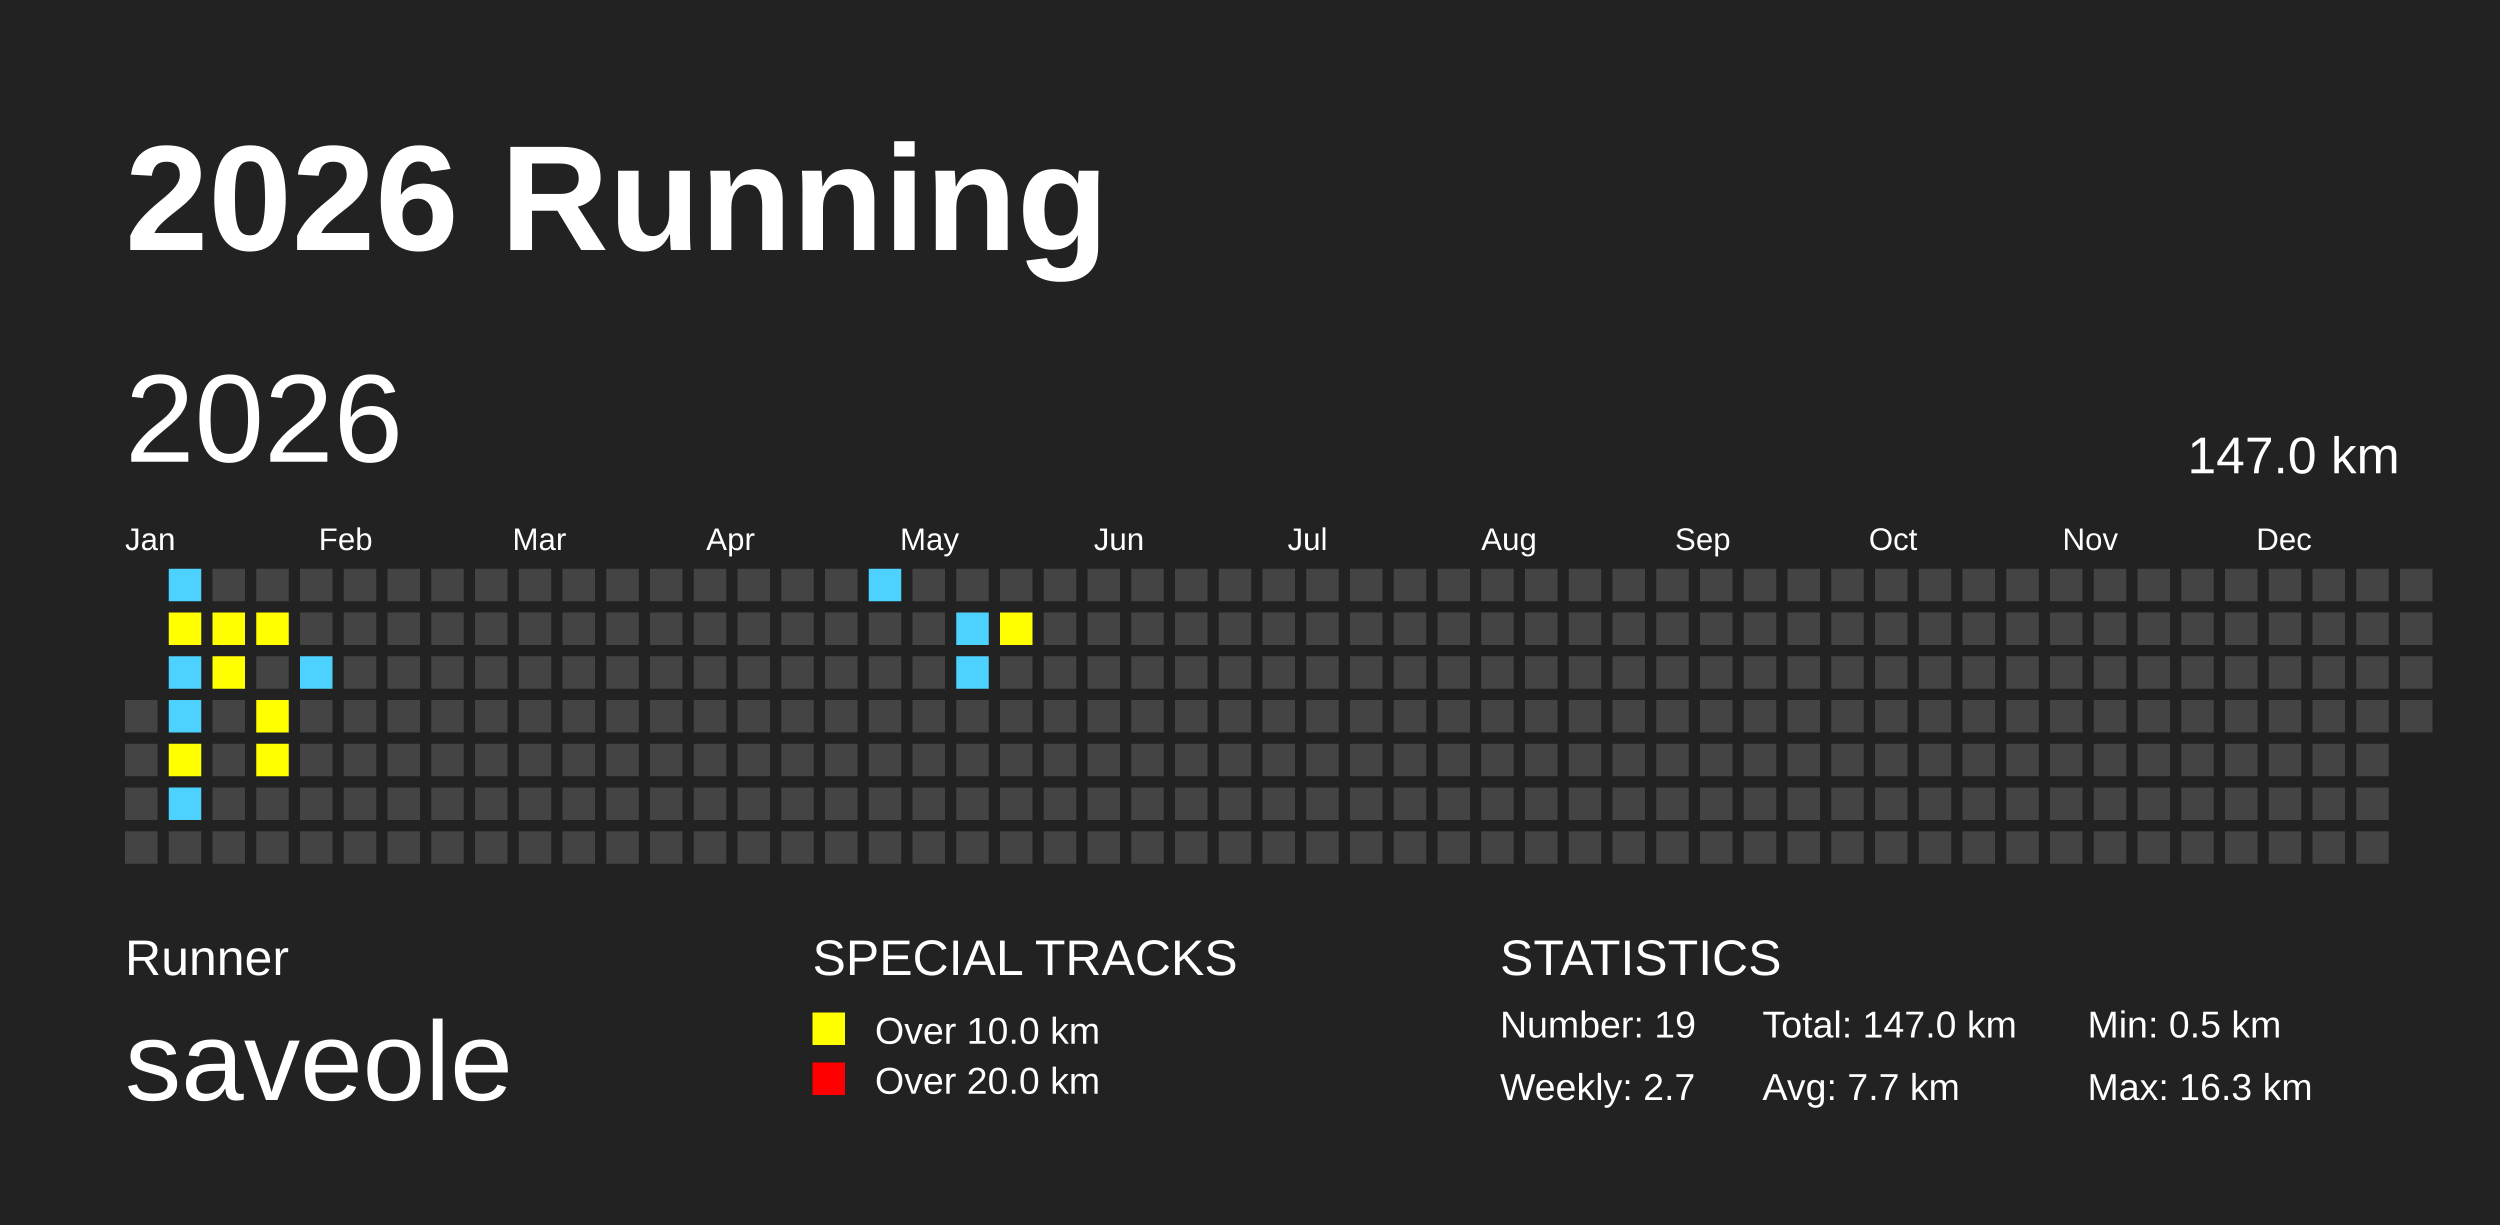
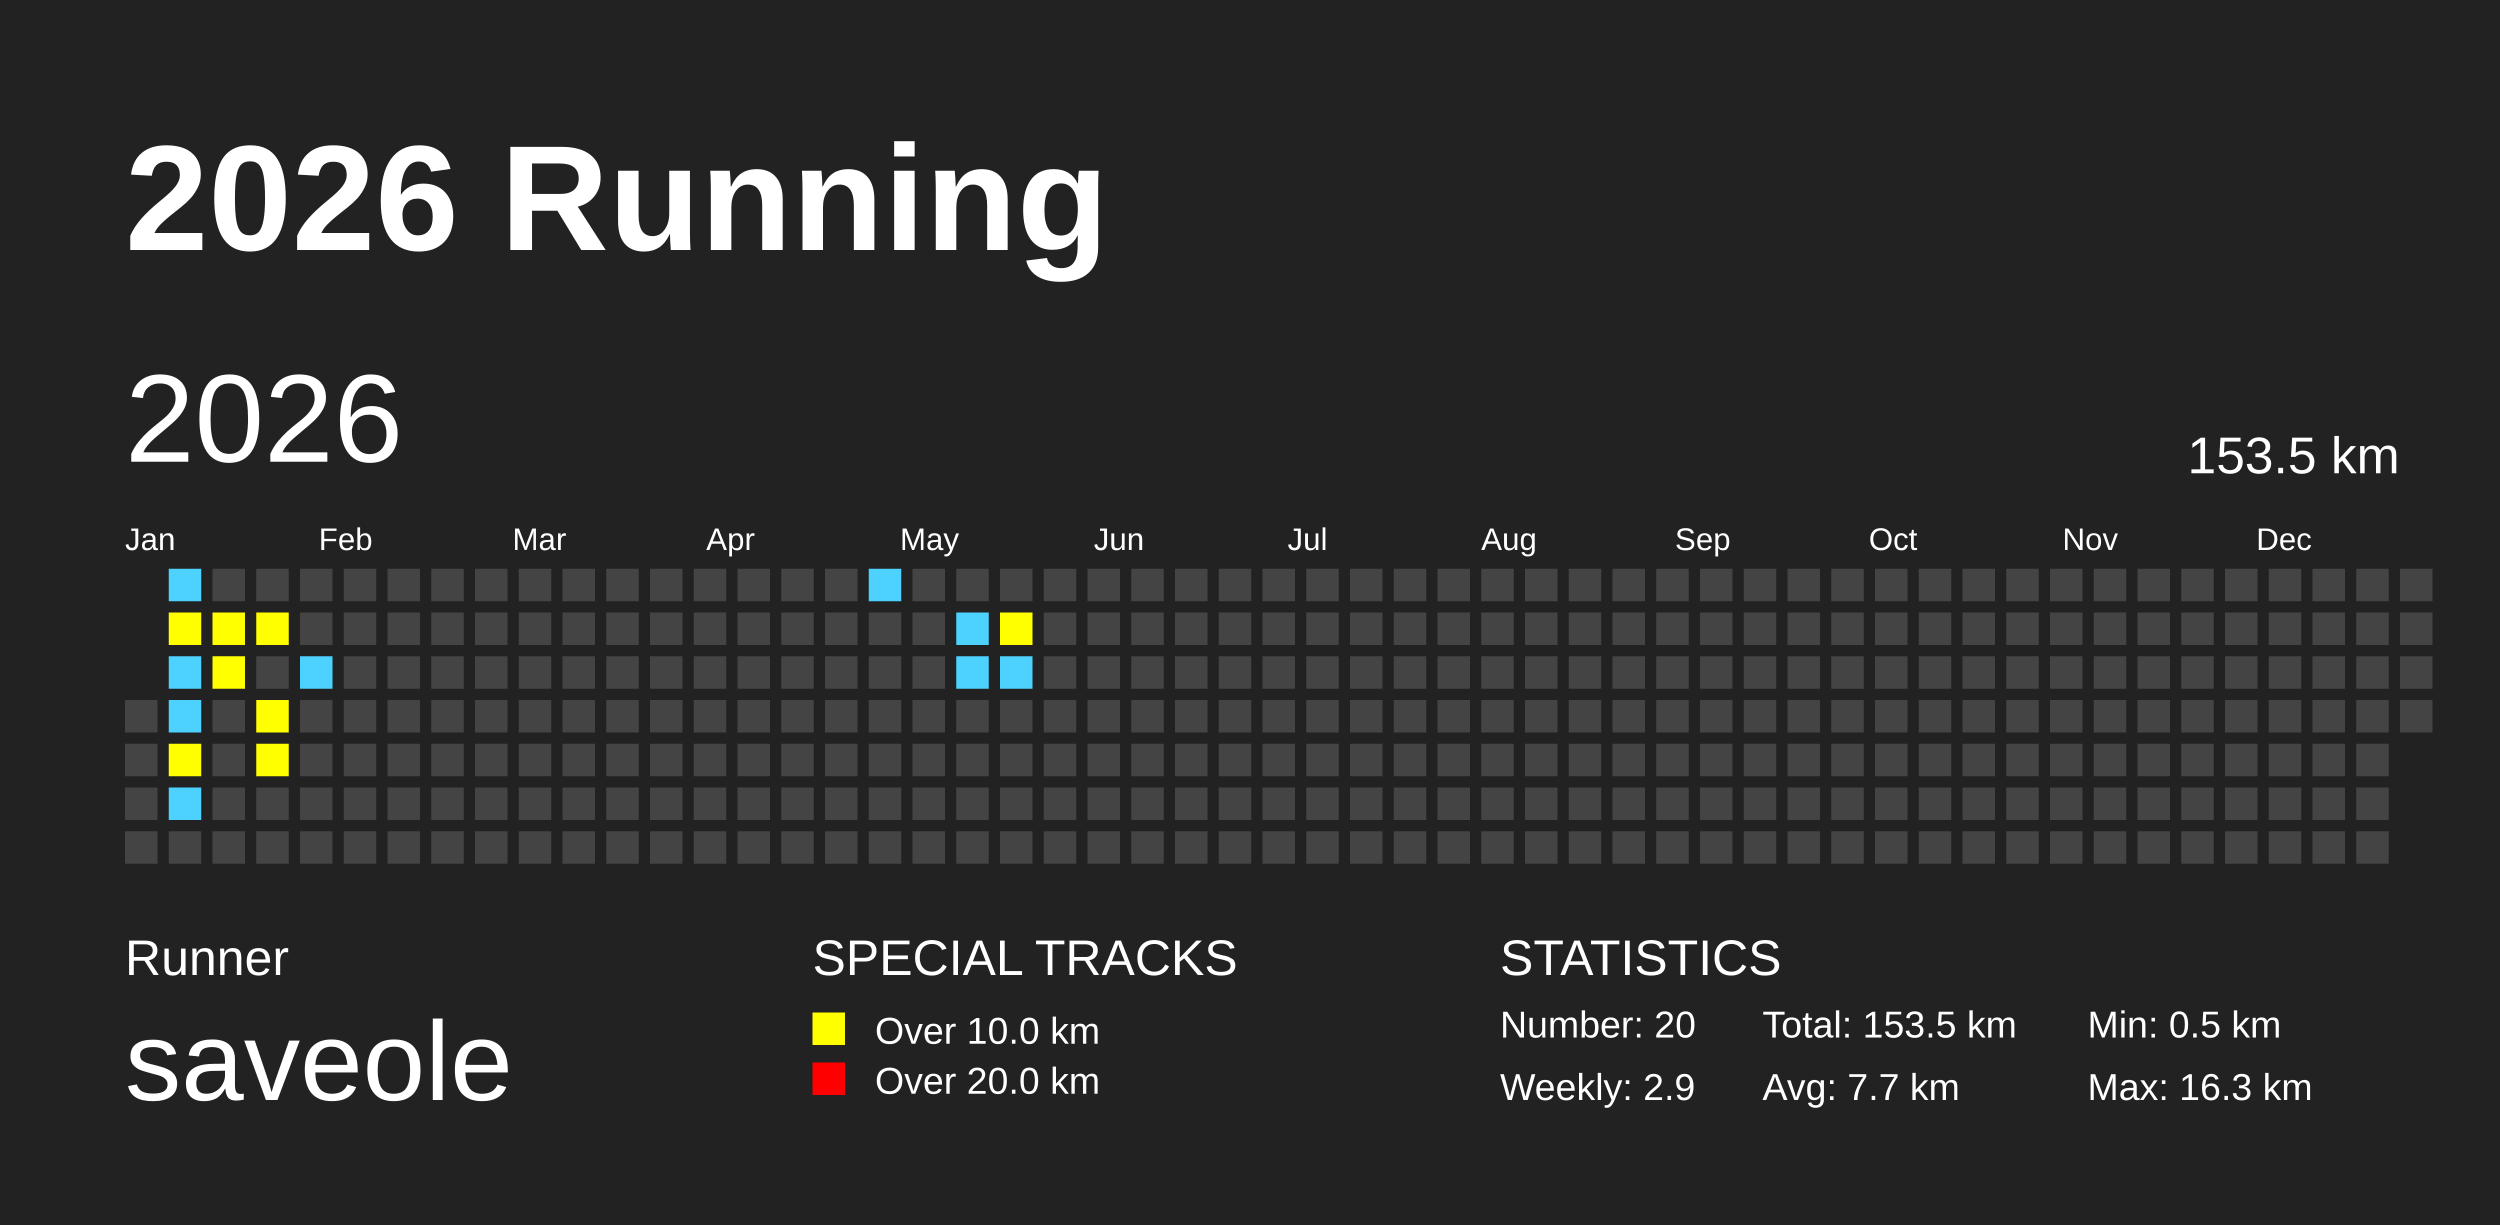
<svg xmlns="http://www.w3.org/2000/svg" baseProfile="full" height="98mm" version="1.1" viewBox="0,0,200,98" width="200mm">
  <defs />
  <rect fill="#222222" height="98" width="200" x="0" y="0" />
  <text fill="#FFFFFF" style="font-size:12px; font-family:Arial; font-weight:bold;" x="10" y="20">2026 Running</text>
  <text fill="#FFFFFF" style="font-size:4px; font-family:Arial" x="10" y="78">Runner</text>
  <text fill="#FFFFFF" style="font-size:9px; font-family:Arial" x="10" y="88">saveole</text>
  <text fill="#FFFFFF" style="font-size:4px; font-family:Arial" x="65" y="78">SPECIAL TRACKS</text>
  <rect fill="yellow" height="2.6" width="2.6" x="65" y="81" />
  <text fill="#FFFFFF" style="font-size:3px; font-family:Arial" x="70" y="83.5">Over 10.0 km</text>
  <rect fill="red" height="2.6" width="2.6" x="65" y="85" />
  <text fill="#FFFFFF" style="font-size:3px; font-family:Arial" x="70" y="87.5">Over 20.0 km</text>
  <text fill="#FFFFFF" style="font-size:4px; font-family:Arial" x="120" y="78">STATISTICS</text>
-   <text fill="#FFFFFF" style="font-size:3px; font-family:Arial" x="120" y="83">Number: 19</text>
-   <text fill="#FFFFFF" style="font-size:3px; font-family:Arial" x="120" y="88">Weekly: 2.7</text>
-   <text fill="#FFFFFF" style="font-size:3px; font-family:Arial" x="141" y="83">Total: 147.0 km</text>
+   <text fill="#FFFFFF" style="font-size:3px; font-family:Arial" x="120" y="83">Number: 20</text>
+   <text fill="#FFFFFF" style="font-size:3px; font-family:Arial" x="120" y="88">Weekly: 2.9</text>
+   <text fill="#FFFFFF" style="font-size:3px; font-family:Arial" x="141" y="83">Total: 153.5 km</text>
  <text fill="#FFFFFF" style="font-size:3px; font-family:Arial" x="141" y="88">Avg: 7.7 km</text>
  <text fill="#FFFFFF" style="font-size:3px; font-family:Arial" x="167" y="83">Min: 0.5 km</text>
  <text fill="#FFFFFF" style="font-size:3px; font-family:Arial" x="167" y="88">Max: 16.3 km</text>
  <text dominant-baseline="hanging" fill="#FFFFFF" style="font-size:10.0px; font-family:Arial;" x="10" y="30">2026</text>
-   <text dominant-baseline="hanging" fill="#FFFFFF" style="font-size:4.125px; font-family:Arial;" x="175" y="35">147.0 km</text>
+   <text dominant-baseline="hanging" fill="#FFFFFF" style="font-size:4.125px; font-family:Arial;" x="175" y="35">153.5 km</text>
  <text fill="#FFFFFF" style="font-size:2.5px; font-family:Arial" x="10.0" y="44">Jan</text>
  <text fill="#FFFFFF" style="font-size:2.5px; font-family:Arial" x="25.5" y="44">Feb</text>
  <text fill="#FFFFFF" style="font-size:2.5px; font-family:Arial" x="41.0" y="44">Mar</text>
  <text fill="#FFFFFF" style="font-size:2.5px; font-family:Arial" x="56.5" y="44">Apr</text>
  <text fill="#FFFFFF" style="font-size:2.5px; font-family:Arial" x="72.0" y="44">May</text>
  <text fill="#FFFFFF" style="font-size:2.5px; font-family:Arial" x="87.5" y="44">Jun</text>
  <text fill="#FFFFFF" style="font-size:2.5px; font-family:Arial" x="103.0" y="44">Jul</text>
  <text fill="#FFFFFF" style="font-size:2.5px; font-family:Arial" x="118.5" y="44">Aug</text>
  <text fill="#FFFFFF" style="font-size:2.5px; font-family:Arial" x="134.0" y="44">Sep</text>
  <text fill="#FFFFFF" style="font-size:2.5px; font-family:Arial" x="149.5" y="44">Oct</text>
  <text fill="#FFFFFF" style="font-size:2.5px; font-family:Arial" x="165.0" y="44">Nov</text>
  <text fill="#FFFFFF" style="font-size:2.5px; font-family:Arial" x="180.5" y="44">Dec</text>
  <rect fill="#444444" height="2.6" width="2.6" x="10.0" y="56.0" />
  <rect fill="#444444" height="2.6" width="2.6" x="10.0" y="59.5" />
  <rect fill="#444444" height="2.6" width="2.6" x="10.0" y="63.0" />
  <rect fill="#444444" height="2.6" width="2.6" x="10.0" y="66.5" />
  <rect fill="#4DD2FF" height="2.6" width="2.6" x="13.5" y="45.5" />
  <rect fill="yellow" height="2.6" width="2.6" x="13.5" y="49.0" />
  <rect fill="#4DD2FF" height="2.6" width="2.6" x="13.5" y="52.5" />
  <rect fill="#4DD2FF" height="2.6" width="2.6" x="13.5" y="56.0" />
  <rect fill="yellow" height="2.6" width="2.6" x="13.5" y="59.5" />
  <rect fill="#4DD2FF" height="2.6" width="2.6" x="13.5" y="63.0" />
  <rect fill="#444444" height="2.6" width="2.6" x="13.5" y="66.5" />
  <rect fill="#444444" height="2.6" width="2.6" x="17.0" y="45.5" />
  <rect fill="yellow" height="2.6" width="2.6" x="17.0" y="49.0" />
  <rect fill="yellow" height="2.6" width="2.6" x="17.0" y="52.5" />
  <rect fill="#444444" height="2.6" width="2.6" x="17.0" y="56.0" />
  <rect fill="#444444" height="2.6" width="2.6" x="17.0" y="59.5" />
  <rect fill="#444444" height="2.6" width="2.6" x="17.0" y="63.0" />
  <rect fill="#444444" height="2.6" width="2.6" x="17.0" y="66.5" />
  <rect fill="#444444" height="2.6" width="2.6" x="20.5" y="45.5" />
  <rect fill="yellow" height="2.6" width="2.6" x="20.5" y="49.0" />
  <rect fill="#444444" height="2.6" width="2.6" x="20.5" y="52.5" />
  <rect fill="yellow" height="2.6" width="2.6" x="20.5" y="56.0" />
  <rect fill="yellow" height="2.6" width="2.6" x="20.5" y="59.5" />
  <rect fill="#444444" height="2.6" width="2.6" x="20.5" y="63.0" />
  <rect fill="#444444" height="2.6" width="2.6" x="20.5" y="66.5" />
  <rect fill="#444444" height="2.6" width="2.6" x="24.0" y="45.5" />
  <rect fill="#444444" height="2.6" width="2.6" x="24.0" y="49.0" />
  <rect fill="#4DD2FF" height="2.6" width="2.6" x="24.0" y="52.5" />
  <rect fill="#444444" height="2.6" width="2.6" x="24.0" y="56.0" />
  <rect fill="#444444" height="2.6" width="2.6" x="24.0" y="59.5" />
  <rect fill="#444444" height="2.6" width="2.6" x="24.0" y="63.0" />
  <rect fill="#444444" height="2.6" width="2.6" x="24.0" y="66.5" />
  <rect fill="#444444" height="2.6" width="2.6" x="27.5" y="45.5" />
  <rect fill="#444444" height="2.6" width="2.6" x="27.5" y="49.0" />
  <rect fill="#444444" height="2.6" width="2.6" x="27.5" y="52.5" />
  <rect fill="#444444" height="2.6" width="2.6" x="27.5" y="56.0" />
  <rect fill="#444444" height="2.6" width="2.6" x="27.5" y="59.5" />
  <rect fill="#444444" height="2.6" width="2.6" x="27.5" y="63.0" />
  <rect fill="#444444" height="2.6" width="2.6" x="27.5" y="66.5" />
  <rect fill="#444444" height="2.6" width="2.6" x="31.0" y="45.5" />
  <rect fill="#444444" height="2.6" width="2.6" x="31.0" y="49.0" />
  <rect fill="#444444" height="2.6" width="2.6" x="31.0" y="52.5" />
  <rect fill="#444444" height="2.6" width="2.6" x="31.0" y="56.0" />
  <rect fill="#444444" height="2.6" width="2.6" x="31.0" y="59.5" />
  <rect fill="#444444" height="2.6" width="2.6" x="31.0" y="63.0" />
  <rect fill="#444444" height="2.6" width="2.6" x="31.0" y="66.5" />
  <rect fill="#444444" height="2.6" width="2.6" x="34.5" y="45.5" />
  <rect fill="#444444" height="2.6" width="2.6" x="34.5" y="49.0" />
  <rect fill="#444444" height="2.6" width="2.6" x="34.5" y="52.5" />
  <rect fill="#444444" height="2.6" width="2.6" x="34.5" y="56.0" />
  <rect fill="#444444" height="2.6" width="2.6" x="34.5" y="59.5" />
  <rect fill="#444444" height="2.6" width="2.6" x="34.5" y="63.0" />
  <rect fill="#444444" height="2.6" width="2.6" x="34.5" y="66.5" />
  <rect fill="#444444" height="2.6" width="2.6" x="38.0" y="45.5" />
  <rect fill="#444444" height="2.6" width="2.6" x="38.0" y="49.0" />
  <rect fill="#444444" height="2.6" width="2.6" x="38.0" y="52.5" />
  <rect fill="#444444" height="2.6" width="2.6" x="38.0" y="56.0" />
  <rect fill="#444444" height="2.6" width="2.6" x="38.0" y="59.5" />
  <rect fill="#444444" height="2.6" width="2.6" x="38.0" y="63.0" />
  <rect fill="#444444" height="2.6" width="2.6" x="38.0" y="66.5" />
  <rect fill="#444444" height="2.6" width="2.6" x="41.5" y="45.5" />
  <rect fill="#444444" height="2.6" width="2.6" x="41.5" y="49.0" />
  <rect fill="#444444" height="2.6" width="2.6" x="41.5" y="52.5" />
  <rect fill="#444444" height="2.6" width="2.6" x="41.5" y="56.0" />
  <rect fill="#444444" height="2.6" width="2.6" x="41.5" y="59.5" />
  <rect fill="#444444" height="2.6" width="2.6" x="41.5" y="63.0" />
  <rect fill="#444444" height="2.6" width="2.6" x="41.5" y="66.5" />
  <rect fill="#444444" height="2.6" width="2.6" x="45.0" y="45.5" />
  <rect fill="#444444" height="2.6" width="2.6" x="45.0" y="49.0" />
  <rect fill="#444444" height="2.6" width="2.6" x="45.0" y="52.5" />
  <rect fill="#444444" height="2.6" width="2.6" x="45.0" y="56.0" />
  <rect fill="#444444" height="2.6" width="2.6" x="45.0" y="59.5" />
  <rect fill="#444444" height="2.6" width="2.6" x="45.0" y="63.0" />
  <rect fill="#444444" height="2.6" width="2.6" x="45.0" y="66.5" />
  <rect fill="#444444" height="2.6" width="2.6" x="48.5" y="45.5" />
  <rect fill="#444444" height="2.6" width="2.6" x="48.5" y="49.0" />
  <rect fill="#444444" height="2.6" width="2.6" x="48.5" y="52.5" />
  <rect fill="#444444" height="2.6" width="2.6" x="48.5" y="56.0" />
  <rect fill="#444444" height="2.6" width="2.6" x="48.5" y="59.5" />
  <rect fill="#444444" height="2.6" width="2.6" x="48.5" y="63.0" />
  <rect fill="#444444" height="2.6" width="2.6" x="48.5" y="66.5" />
  <rect fill="#444444" height="2.6" width="2.6" x="52.0" y="45.5" />
  <rect fill="#444444" height="2.6" width="2.6" x="52.0" y="49.0" />
  <rect fill="#444444" height="2.6" width="2.6" x="52.0" y="52.5" />
  <rect fill="#444444" height="2.6" width="2.6" x="52.0" y="56.0" />
  <rect fill="#444444" height="2.6" width="2.6" x="52.0" y="59.5" />
  <rect fill="#444444" height="2.6" width="2.6" x="52.0" y="63.0" />
  <rect fill="#444444" height="2.6" width="2.6" x="52.0" y="66.5" />
  <rect fill="#444444" height="2.6" width="2.6" x="55.5" y="45.5" />
  <rect fill="#444444" height="2.6" width="2.6" x="55.5" y="49.0" />
  <rect fill="#444444" height="2.6" width="2.6" x="55.5" y="52.5" />
  <rect fill="#444444" height="2.6" width="2.6" x="55.5" y="56.0" />
  <rect fill="#444444" height="2.6" width="2.6" x="55.5" y="59.5" />
  <rect fill="#444444" height="2.6" width="2.6" x="55.5" y="63.0" />
  <rect fill="#444444" height="2.6" width="2.6" x="55.5" y="66.5" />
  <rect fill="#444444" height="2.6" width="2.6" x="59.0" y="45.5" />
  <rect fill="#444444" height="2.6" width="2.6" x="59.0" y="49.0" />
  <rect fill="#444444" height="2.6" width="2.6" x="59.0" y="52.5" />
  <rect fill="#444444" height="2.6" width="2.6" x="59.0" y="56.0" />
  <rect fill="#444444" height="2.6" width="2.6" x="59.0" y="59.5" />
  <rect fill="#444444" height="2.6" width="2.6" x="59.0" y="63.0" />
  <rect fill="#444444" height="2.6" width="2.6" x="59.0" y="66.5" />
  <rect fill="#444444" height="2.6" width="2.6" x="62.5" y="45.5" />
  <rect fill="#444444" height="2.6" width="2.6" x="62.5" y="49.0" />
  <rect fill="#444444" height="2.6" width="2.6" x="62.5" y="52.5" />
  <rect fill="#444444" height="2.6" width="2.6" x="62.5" y="56.0" />
  <rect fill="#444444" height="2.6" width="2.6" x="62.5" y="59.5" />
  <rect fill="#444444" height="2.6" width="2.6" x="62.5" y="63.0" />
  <rect fill="#444444" height="2.6" width="2.6" x="62.5" y="66.5" />
  <rect fill="#444444" height="2.6" width="2.6" x="66.0" y="45.5" />
  <rect fill="#444444" height="2.6" width="2.6" x="66.0" y="49.0" />
  <rect fill="#444444" height="2.6" width="2.6" x="66.0" y="52.5" />
  <rect fill="#444444" height="2.6" width="2.6" x="66.0" y="56.0" />
  <rect fill="#444444" height="2.6" width="2.6" x="66.0" y="59.5" />
  <rect fill="#444444" height="2.6" width="2.6" x="66.0" y="63.0" />
  <rect fill="#444444" height="2.6" width="2.6" x="66.0" y="66.5" />
  <rect fill="#4DD2FF" height="2.6" width="2.6" x="69.5" y="45.5" />
  <rect fill="#444444" height="2.6" width="2.6" x="69.5" y="49.0" />
  <rect fill="#444444" height="2.6" width="2.6" x="69.5" y="52.5" />
  <rect fill="#444444" height="2.6" width="2.6" x="69.5" y="56.0" />
  <rect fill="#444444" height="2.6" width="2.6" x="69.5" y="59.5" />
  <rect fill="#444444" height="2.6" width="2.6" x="69.5" y="63.0" />
  <rect fill="#444444" height="2.6" width="2.6" x="69.5" y="66.5" />
  <rect fill="#444444" height="2.6" width="2.6" x="73.0" y="45.5" />
  <rect fill="#444444" height="2.6" width="2.6" x="73.0" y="49.0" />
  <rect fill="#444444" height="2.6" width="2.6" x="73.0" y="52.5" />
  <rect fill="#444444" height="2.6" width="2.6" x="73.0" y="56.0" />
  <rect fill="#444444" height="2.6" width="2.6" x="73.0" y="59.5" />
  <rect fill="#444444" height="2.6" width="2.6" x="73.0" y="63.0" />
  <rect fill="#444444" height="2.6" width="2.6" x="73.0" y="66.5" />
  <rect fill="#444444" height="2.6" width="2.6" x="76.5" y="45.5" />
  <rect fill="#4DD2FF" height="2.6" width="2.6" x="76.5" y="49.0" />
  <rect fill="#4DD2FF" height="2.6" width="2.6" x="76.5" y="52.5" />
  <rect fill="#444444" height="2.6" width="2.6" x="76.5" y="56.0" />
  <rect fill="#444444" height="2.6" width="2.6" x="76.5" y="59.5" />
  <rect fill="#444444" height="2.6" width="2.6" x="76.5" y="63.0" />
  <rect fill="#444444" height="2.6" width="2.6" x="76.5" y="66.5" />
  <rect fill="#444444" height="2.6" width="2.6" x="80.0" y="45.5" />
  <rect fill="yellow" height="2.6" width="2.6" x="80.0" y="49.0" />
-   <rect fill="#444444" height="2.6" width="2.6" x="80.0" y="52.5" />
+   <rect fill="#4DD2FF" height="2.6" width="2.6" x="80.0" y="52.5" />
  <rect fill="#444444" height="2.6" width="2.6" x="80.0" y="56.0" />
  <rect fill="#444444" height="2.6" width="2.6" x="80.0" y="59.5" />
  <rect fill="#444444" height="2.6" width="2.6" x="80.0" y="63.0" />
  <rect fill="#444444" height="2.6" width="2.6" x="80.0" y="66.5" />
  <rect fill="#444444" height="2.6" width="2.6" x="83.5" y="45.5" />
  <rect fill="#444444" height="2.6" width="2.6" x="83.5" y="49.0" />
  <rect fill="#444444" height="2.6" width="2.6" x="83.5" y="52.5" />
  <rect fill="#444444" height="2.6" width="2.6" x="83.5" y="56.0" />
  <rect fill="#444444" height="2.6" width="2.6" x="83.5" y="59.5" />
  <rect fill="#444444" height="2.6" width="2.6" x="83.5" y="63.0" />
  <rect fill="#444444" height="2.6" width="2.6" x="83.5" y="66.5" />
  <rect fill="#444444" height="2.6" width="2.6" x="87.0" y="45.5" />
  <rect fill="#444444" height="2.6" width="2.6" x="87.0" y="49.0" />
  <rect fill="#444444" height="2.6" width="2.6" x="87.0" y="52.5" />
  <rect fill="#444444" height="2.6" width="2.6" x="87.0" y="56.0" />
  <rect fill="#444444" height="2.6" width="2.6" x="87.0" y="59.5" />
  <rect fill="#444444" height="2.6" width="2.6" x="87.0" y="63.0" />
  <rect fill="#444444" height="2.6" width="2.6" x="87.0" y="66.5" />
  <rect fill="#444444" height="2.6" width="2.6" x="90.5" y="45.5" />
  <rect fill="#444444" height="2.6" width="2.6" x="90.5" y="49.0" />
  <rect fill="#444444" height="2.6" width="2.6" x="90.5" y="52.5" />
  <rect fill="#444444" height="2.6" width="2.6" x="90.5" y="56.0" />
  <rect fill="#444444" height="2.6" width="2.6" x="90.5" y="59.5" />
  <rect fill="#444444" height="2.6" width="2.6" x="90.5" y="63.0" />
  <rect fill="#444444" height="2.6" width="2.6" x="90.5" y="66.5" />
  <rect fill="#444444" height="2.6" width="2.6" x="94.0" y="45.5" />
  <rect fill="#444444" height="2.6" width="2.6" x="94.0" y="49.0" />
  <rect fill="#444444" height="2.6" width="2.6" x="94.0" y="52.5" />
  <rect fill="#444444" height="2.6" width="2.6" x="94.0" y="56.0" />
  <rect fill="#444444" height="2.6" width="2.6" x="94.0" y="59.5" />
  <rect fill="#444444" height="2.6" width="2.6" x="94.0" y="63.0" />
  <rect fill="#444444" height="2.6" width="2.6" x="94.0" y="66.5" />
  <rect fill="#444444" height="2.6" width="2.6" x="97.5" y="45.5" />
  <rect fill="#444444" height="2.6" width="2.6" x="97.5" y="49.0" />
  <rect fill="#444444" height="2.6" width="2.6" x="97.5" y="52.5" />
  <rect fill="#444444" height="2.6" width="2.6" x="97.5" y="56.0" />
  <rect fill="#444444" height="2.6" width="2.6" x="97.5" y="59.5" />
  <rect fill="#444444" height="2.6" width="2.6" x="97.5" y="63.0" />
  <rect fill="#444444" height="2.6" width="2.6" x="97.5" y="66.5" />
  <rect fill="#444444" height="2.6" width="2.6" x="101.0" y="45.5" />
  <rect fill="#444444" height="2.6" width="2.6" x="101.0" y="49.0" />
  <rect fill="#444444" height="2.6" width="2.6" x="101.0" y="52.5" />
  <rect fill="#444444" height="2.6" width="2.6" x="101.0" y="56.0" />
  <rect fill="#444444" height="2.6" width="2.6" x="101.0" y="59.5" />
  <rect fill="#444444" height="2.6" width="2.6" x="101.0" y="63.0" />
  <rect fill="#444444" height="2.6" width="2.6" x="101.0" y="66.5" />
  <rect fill="#444444" height="2.6" width="2.6" x="104.5" y="45.5" />
  <rect fill="#444444" height="2.6" width="2.6" x="104.5" y="49.0" />
  <rect fill="#444444" height="2.6" width="2.6" x="104.5" y="52.5" />
  <rect fill="#444444" height="2.6" width="2.6" x="104.5" y="56.0" />
  <rect fill="#444444" height="2.6" width="2.6" x="104.5" y="59.5" />
  <rect fill="#444444" height="2.6" width="2.6" x="104.5" y="63.0" />
  <rect fill="#444444" height="2.6" width="2.6" x="104.5" y="66.5" />
  <rect fill="#444444" height="2.6" width="2.6" x="108.0" y="45.5" />
  <rect fill="#444444" height="2.6" width="2.6" x="108.0" y="49.0" />
  <rect fill="#444444" height="2.6" width="2.6" x="108.0" y="52.5" />
  <rect fill="#444444" height="2.6" width="2.6" x="108.0" y="56.0" />
  <rect fill="#444444" height="2.6" width="2.6" x="108.0" y="59.5" />
  <rect fill="#444444" height="2.6" width="2.6" x="108.0" y="63.0" />
  <rect fill="#444444" height="2.6" width="2.6" x="108.0" y="66.5" />
  <rect fill="#444444" height="2.6" width="2.6" x="111.5" y="45.5" />
  <rect fill="#444444" height="2.6" width="2.6" x="111.5" y="49.0" />
  <rect fill="#444444" height="2.6" width="2.6" x="111.5" y="52.5" />
  <rect fill="#444444" height="2.6" width="2.6" x="111.5" y="56.0" />
  <rect fill="#444444" height="2.6" width="2.6" x="111.5" y="59.5" />
  <rect fill="#444444" height="2.6" width="2.6" x="111.5" y="63.0" />
  <rect fill="#444444" height="2.6" width="2.6" x="111.5" y="66.5" />
  <rect fill="#444444" height="2.6" width="2.6" x="115.0" y="45.5" />
  <rect fill="#444444" height="2.6" width="2.6" x="115.0" y="49.0" />
  <rect fill="#444444" height="2.6" width="2.6" x="115.0" y="52.5" />
  <rect fill="#444444" height="2.6" width="2.6" x="115.0" y="56.0" />
  <rect fill="#444444" height="2.6" width="2.6" x="115.0" y="59.5" />
  <rect fill="#444444" height="2.6" width="2.6" x="115.0" y="63.0" />
  <rect fill="#444444" height="2.6" width="2.6" x="115.0" y="66.5" />
  <rect fill="#444444" height="2.6" width="2.6" x="118.5" y="45.5" />
  <rect fill="#444444" height="2.6" width="2.6" x="118.5" y="49.0" />
  <rect fill="#444444" height="2.6" width="2.6" x="118.5" y="52.5" />
  <rect fill="#444444" height="2.6" width="2.6" x="118.5" y="56.0" />
  <rect fill="#444444" height="2.6" width="2.6" x="118.5" y="59.5" />
  <rect fill="#444444" height="2.6" width="2.6" x="118.5" y="63.0" />
  <rect fill="#444444" height="2.6" width="2.6" x="118.5" y="66.5" />
  <rect fill="#444444" height="2.6" width="2.6" x="122.0" y="45.5" />
  <rect fill="#444444" height="2.6" width="2.6" x="122.0" y="49.0" />
  <rect fill="#444444" height="2.6" width="2.6" x="122.0" y="52.5" />
  <rect fill="#444444" height="2.6" width="2.6" x="122.0" y="56.0" />
  <rect fill="#444444" height="2.6" width="2.6" x="122.0" y="59.5" />
  <rect fill="#444444" height="2.6" width="2.6" x="122.0" y="63.0" />
  <rect fill="#444444" height="2.6" width="2.6" x="122.0" y="66.5" />
  <rect fill="#444444" height="2.6" width="2.6" x="125.5" y="45.5" />
  <rect fill="#444444" height="2.6" width="2.6" x="125.5" y="49.0" />
  <rect fill="#444444" height="2.6" width="2.6" x="125.5" y="52.5" />
  <rect fill="#444444" height="2.6" width="2.6" x="125.5" y="56.0" />
  <rect fill="#444444" height="2.6" width="2.6" x="125.5" y="59.5" />
  <rect fill="#444444" height="2.6" width="2.6" x="125.5" y="63.0" />
  <rect fill="#444444" height="2.6" width="2.6" x="125.5" y="66.5" />
  <rect fill="#444444" height="2.6" width="2.6" x="129.0" y="45.5" />
  <rect fill="#444444" height="2.6" width="2.6" x="129.0" y="49.0" />
  <rect fill="#444444" height="2.6" width="2.6" x="129.0" y="52.5" />
  <rect fill="#444444" height="2.6" width="2.6" x="129.0" y="56.0" />
  <rect fill="#444444" height="2.6" width="2.6" x="129.0" y="59.5" />
  <rect fill="#444444" height="2.6" width="2.6" x="129.0" y="63.0" />
  <rect fill="#444444" height="2.6" width="2.6" x="129.0" y="66.5" />
  <rect fill="#444444" height="2.6" width="2.6" x="132.5" y="45.5" />
  <rect fill="#444444" height="2.6" width="2.6" x="132.5" y="49.0" />
  <rect fill="#444444" height="2.6" width="2.6" x="132.5" y="52.5" />
  <rect fill="#444444" height="2.6" width="2.6" x="132.5" y="56.0" />
  <rect fill="#444444" height="2.6" width="2.6" x="132.5" y="59.5" />
  <rect fill="#444444" height="2.6" width="2.6" x="132.5" y="63.0" />
  <rect fill="#444444" height="2.6" width="2.6" x="132.5" y="66.5" />
  <rect fill="#444444" height="2.6" width="2.6" x="136.0" y="45.5" />
  <rect fill="#444444" height="2.6" width="2.6" x="136.0" y="49.0" />
  <rect fill="#444444" height="2.6" width="2.6" x="136.0" y="52.5" />
  <rect fill="#444444" height="2.6" width="2.6" x="136.0" y="56.0" />
  <rect fill="#444444" height="2.6" width="2.6" x="136.0" y="59.5" />
  <rect fill="#444444" height="2.6" width="2.6" x="136.0" y="63.0" />
  <rect fill="#444444" height="2.6" width="2.6" x="136.0" y="66.5" />
  <rect fill="#444444" height="2.6" width="2.6" x="139.5" y="45.5" />
  <rect fill="#444444" height="2.6" width="2.6" x="139.5" y="49.0" />
  <rect fill="#444444" height="2.6" width="2.6" x="139.5" y="52.5" />
  <rect fill="#444444" height="2.6" width="2.6" x="139.5" y="56.0" />
  <rect fill="#444444" height="2.6" width="2.6" x="139.5" y="59.5" />
  <rect fill="#444444" height="2.6" width="2.6" x="139.5" y="63.0" />
  <rect fill="#444444" height="2.6" width="2.6" x="139.5" y="66.5" />
  <rect fill="#444444" height="2.6" width="2.6" x="143.0" y="45.5" />
  <rect fill="#444444" height="2.6" width="2.6" x="143.0" y="49.0" />
  <rect fill="#444444" height="2.6" width="2.6" x="143.0" y="52.5" />
  <rect fill="#444444" height="2.6" width="2.6" x="143.0" y="56.0" />
  <rect fill="#444444" height="2.6" width="2.6" x="143.0" y="59.5" />
  <rect fill="#444444" height="2.6" width="2.6" x="143.0" y="63.0" />
  <rect fill="#444444" height="2.6" width="2.6" x="143.0" y="66.5" />
  <rect fill="#444444" height="2.6" width="2.6" x="146.5" y="45.5" />
  <rect fill="#444444" height="2.6" width="2.6" x="146.5" y="49.0" />
  <rect fill="#444444" height="2.6" width="2.6" x="146.5" y="52.5" />
  <rect fill="#444444" height="2.6" width="2.6" x="146.5" y="56.0" />
  <rect fill="#444444" height="2.6" width="2.6" x="146.5" y="59.5" />
  <rect fill="#444444" height="2.6" width="2.6" x="146.5" y="63.0" />
  <rect fill="#444444" height="2.6" width="2.6" x="146.5" y="66.5" />
  <rect fill="#444444" height="2.6" width="2.6" x="150.0" y="45.5" />
  <rect fill="#444444" height="2.6" width="2.6" x="150.0" y="49.0" />
  <rect fill="#444444" height="2.6" width="2.6" x="150.0" y="52.5" />
  <rect fill="#444444" height="2.6" width="2.6" x="150.0" y="56.0" />
  <rect fill="#444444" height="2.6" width="2.6" x="150.0" y="59.5" />
  <rect fill="#444444" height="2.6" width="2.6" x="150.0" y="63.0" />
  <rect fill="#444444" height="2.6" width="2.6" x="150.0" y="66.5" />
  <rect fill="#444444" height="2.6" width="2.6" x="153.5" y="45.5" />
  <rect fill="#444444" height="2.6" width="2.6" x="153.5" y="49.0" />
  <rect fill="#444444" height="2.6" width="2.6" x="153.5" y="52.5" />
  <rect fill="#444444" height="2.6" width="2.6" x="153.5" y="56.0" />
  <rect fill="#444444" height="2.6" width="2.6" x="153.5" y="59.5" />
  <rect fill="#444444" height="2.6" width="2.6" x="153.5" y="63.0" />
  <rect fill="#444444" height="2.6" width="2.6" x="153.5" y="66.5" />
  <rect fill="#444444" height="2.6" width="2.6" x="157.0" y="45.5" />
  <rect fill="#444444" height="2.6" width="2.6" x="157.0" y="49.0" />
  <rect fill="#444444" height="2.6" width="2.6" x="157.0" y="52.5" />
  <rect fill="#444444" height="2.6" width="2.6" x="157.0" y="56.0" />
  <rect fill="#444444" height="2.6" width="2.6" x="157.0" y="59.5" />
  <rect fill="#444444" height="2.6" width="2.6" x="157.0" y="63.0" />
  <rect fill="#444444" height="2.6" width="2.6" x="157.0" y="66.5" />
  <rect fill="#444444" height="2.6" width="2.6" x="160.5" y="45.5" />
  <rect fill="#444444" height="2.6" width="2.6" x="160.5" y="49.0" />
  <rect fill="#444444" height="2.6" width="2.6" x="160.5" y="52.5" />
  <rect fill="#444444" height="2.6" width="2.6" x="160.5" y="56.0" />
  <rect fill="#444444" height="2.6" width="2.6" x="160.5" y="59.5" />
  <rect fill="#444444" height="2.6" width="2.6" x="160.5" y="63.0" />
  <rect fill="#444444" height="2.6" width="2.6" x="160.5" y="66.5" />
  <rect fill="#444444" height="2.6" width="2.6" x="164.0" y="45.5" />
  <rect fill="#444444" height="2.6" width="2.6" x="164.0" y="49.0" />
  <rect fill="#444444" height="2.6" width="2.6" x="164.0" y="52.5" />
  <rect fill="#444444" height="2.6" width="2.6" x="164.0" y="56.0" />
  <rect fill="#444444" height="2.6" width="2.6" x="164.0" y="59.5" />
  <rect fill="#444444" height="2.6" width="2.6" x="164.0" y="63.0" />
  <rect fill="#444444" height="2.6" width="2.6" x="164.0" y="66.5" />
  <rect fill="#444444" height="2.6" width="2.6" x="167.5" y="45.5" />
  <rect fill="#444444" height="2.6" width="2.6" x="167.5" y="49.0" />
  <rect fill="#444444" height="2.6" width="2.6" x="167.5" y="52.5" />
  <rect fill="#444444" height="2.6" width="2.6" x="167.5" y="56.0" />
  <rect fill="#444444" height="2.6" width="2.6" x="167.5" y="59.5" />
  <rect fill="#444444" height="2.6" width="2.6" x="167.5" y="63.0" />
  <rect fill="#444444" height="2.6" width="2.6" x="167.5" y="66.5" />
  <rect fill="#444444" height="2.6" width="2.6" x="171.0" y="45.5" />
  <rect fill="#444444" height="2.6" width="2.6" x="171.0" y="49.0" />
  <rect fill="#444444" height="2.6" width="2.6" x="171.0" y="52.5" />
  <rect fill="#444444" height="2.6" width="2.6" x="171.0" y="56.0" />
  <rect fill="#444444" height="2.6" width="2.6" x="171.0" y="59.5" />
  <rect fill="#444444" height="2.6" width="2.6" x="171.0" y="63.0" />
  <rect fill="#444444" height="2.6" width="2.6" x="171.0" y="66.5" />
  <rect fill="#444444" height="2.6" width="2.6" x="174.5" y="45.5" />
  <rect fill="#444444" height="2.6" width="2.6" x="174.5" y="49.0" />
  <rect fill="#444444" height="2.6" width="2.6" x="174.5" y="52.5" />
  <rect fill="#444444" height="2.6" width="2.6" x="174.5" y="56.0" />
  <rect fill="#444444" height="2.6" width="2.6" x="174.5" y="59.5" />
  <rect fill="#444444" height="2.6" width="2.6" x="174.5" y="63.0" />
  <rect fill="#444444" height="2.6" width="2.6" x="174.5" y="66.5" />
  <rect fill="#444444" height="2.6" width="2.6" x="178.0" y="45.5" />
  <rect fill="#444444" height="2.6" width="2.6" x="178.0" y="49.0" />
  <rect fill="#444444" height="2.6" width="2.6" x="178.0" y="52.5" />
  <rect fill="#444444" height="2.6" width="2.6" x="178.0" y="56.0" />
  <rect fill="#444444" height="2.6" width="2.6" x="178.0" y="59.5" />
  <rect fill="#444444" height="2.6" width="2.6" x="178.0" y="63.0" />
  <rect fill="#444444" height="2.6" width="2.6" x="178.0" y="66.5" />
  <rect fill="#444444" height="2.6" width="2.6" x="181.5" y="45.5" />
  <rect fill="#444444" height="2.6" width="2.6" x="181.5" y="49.0" />
  <rect fill="#444444" height="2.6" width="2.6" x="181.5" y="52.5" />
  <rect fill="#444444" height="2.6" width="2.6" x="181.5" y="56.0" />
  <rect fill="#444444" height="2.6" width="2.6" x="181.5" y="59.5" />
  <rect fill="#444444" height="2.6" width="2.6" x="181.5" y="63.0" />
  <rect fill="#444444" height="2.6" width="2.6" x="181.5" y="66.5" />
  <rect fill="#444444" height="2.6" width="2.6" x="185.0" y="45.5" />
  <rect fill="#444444" height="2.6" width="2.6" x="185.0" y="49.0" />
  <rect fill="#444444" height="2.6" width="2.6" x="185.0" y="52.5" />
  <rect fill="#444444" height="2.6" width="2.6" x="185.0" y="56.0" />
  <rect fill="#444444" height="2.6" width="2.6" x="185.0" y="59.5" />
  <rect fill="#444444" height="2.6" width="2.6" x="185.0" y="63.0" />
  <rect fill="#444444" height="2.6" width="2.6" x="185.0" y="66.5" />
  <rect fill="#444444" height="2.6" width="2.6" x="188.5" y="45.5" />
  <rect fill="#444444" height="2.6" width="2.6" x="188.5" y="49.0" />
  <rect fill="#444444" height="2.6" width="2.6" x="188.5" y="52.5" />
  <rect fill="#444444" height="2.6" width="2.6" x="188.5" y="56.0" />
  <rect fill="#444444" height="2.6" width="2.6" x="188.5" y="59.5" />
  <rect fill="#444444" height="2.6" width="2.6" x="188.5" y="63.0" />
  <rect fill="#444444" height="2.6" width="2.6" x="188.5" y="66.5" />
  <rect fill="#444444" height="2.6" width="2.6" x="192.0" y="45.5" />
  <rect fill="#444444" height="2.6" width="2.6" x="192.0" y="49.0" />
  <rect fill="#444444" height="2.6" width="2.6" x="192.0" y="52.5" />
  <rect fill="#444444" height="2.6" width="2.6" x="192.0" y="56.0" />
</svg>
